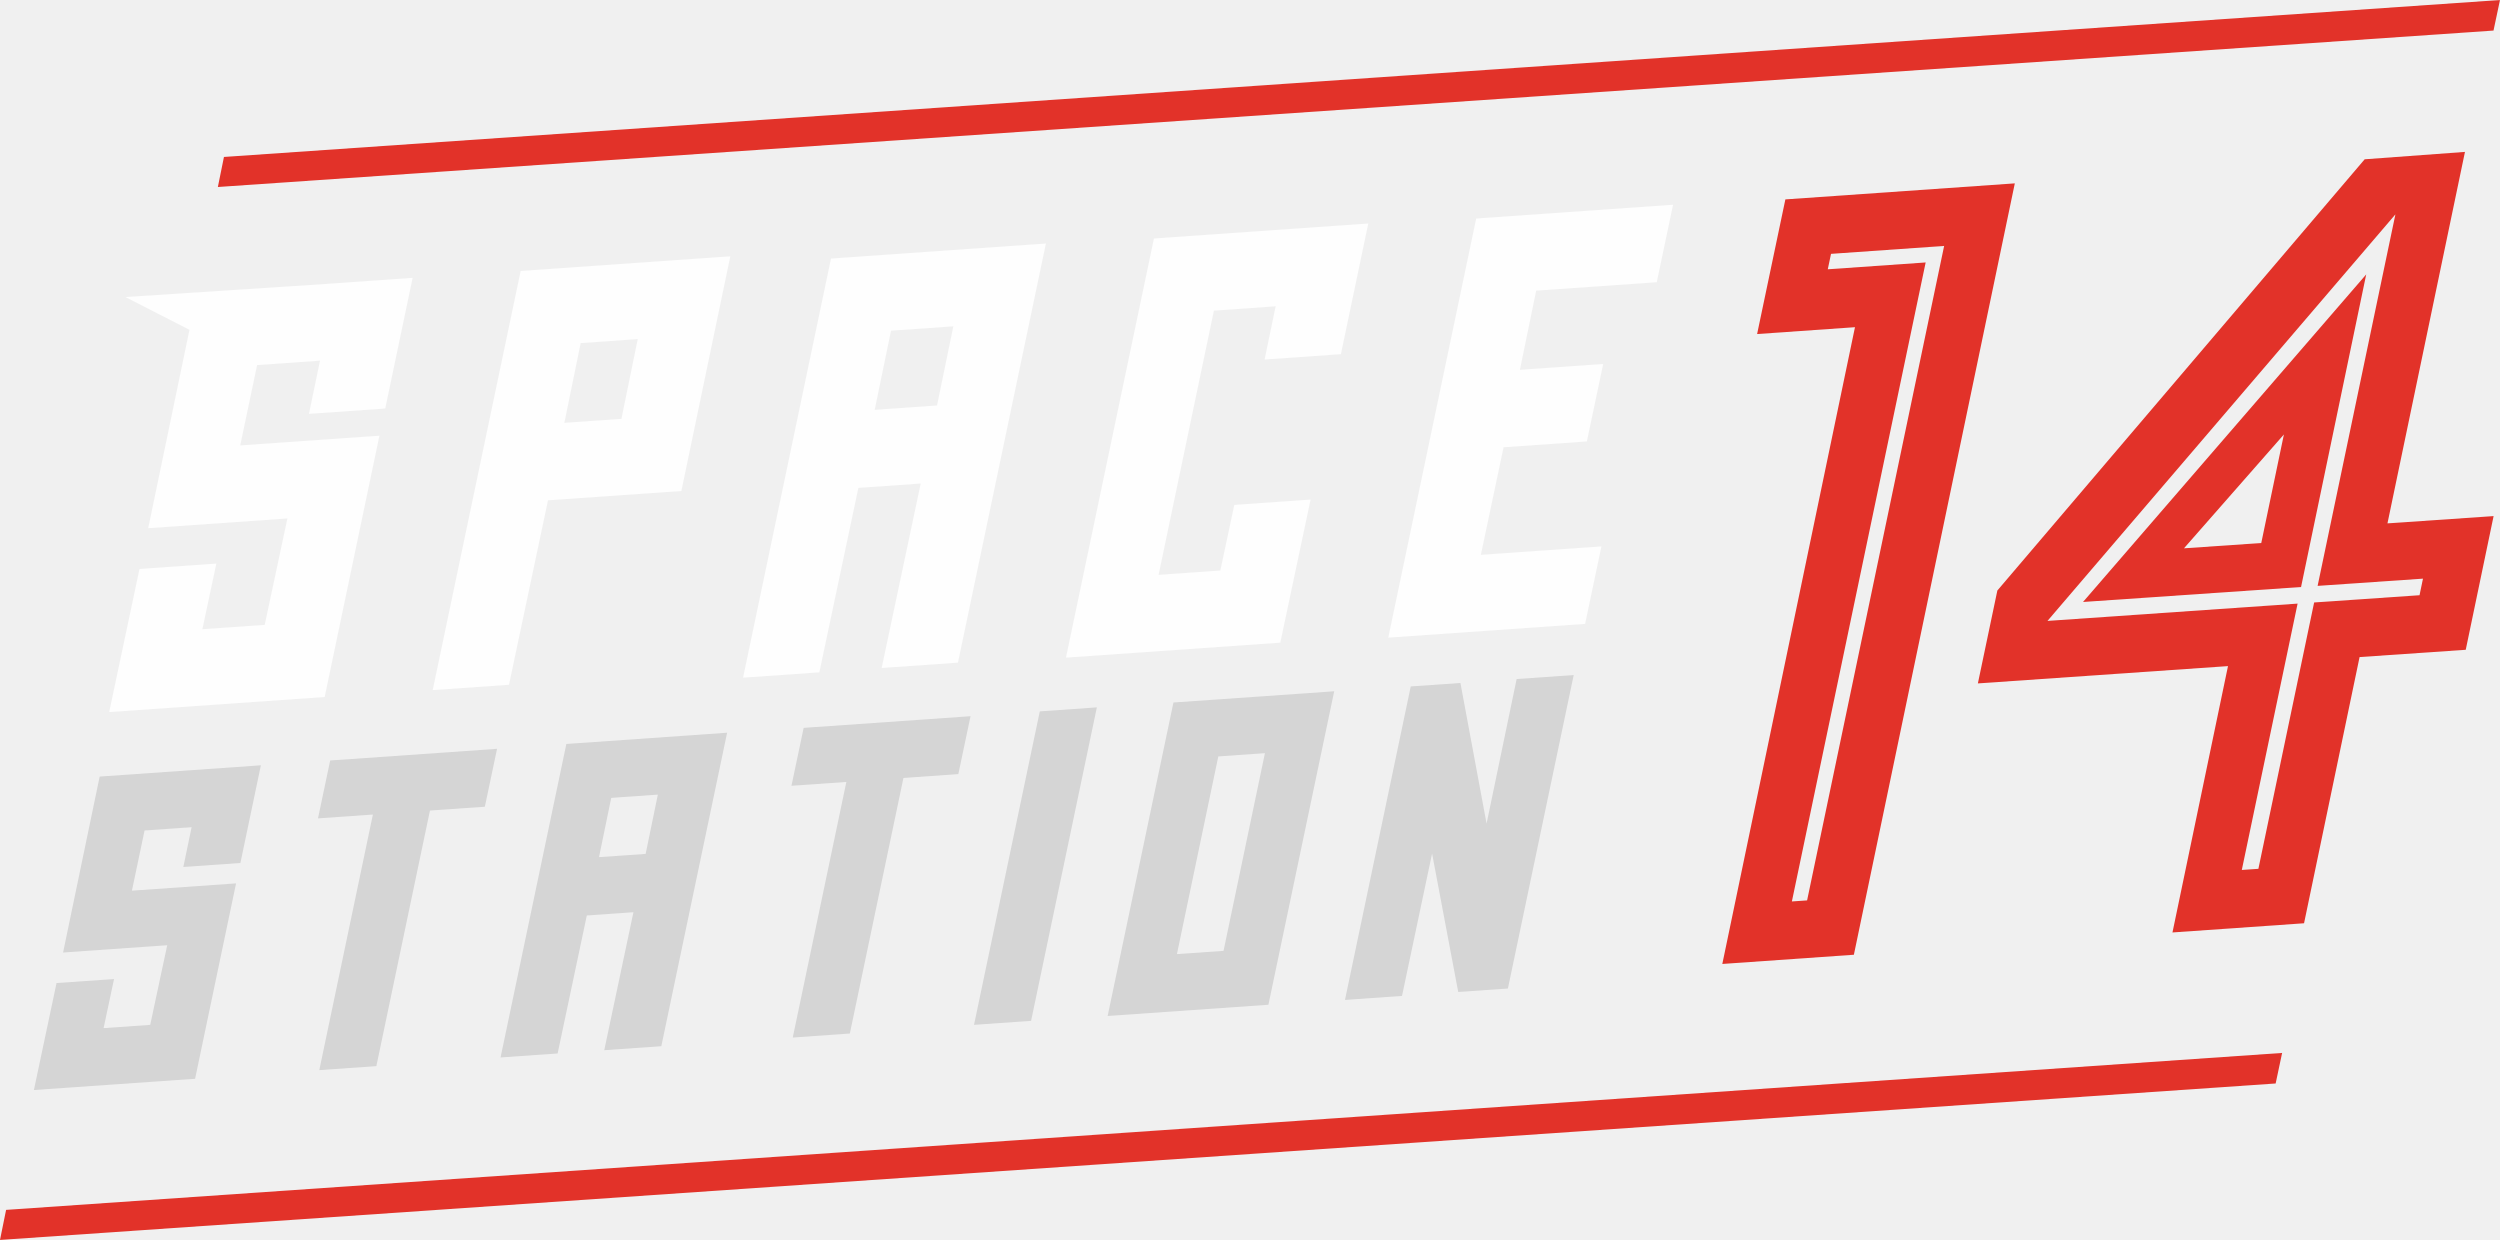
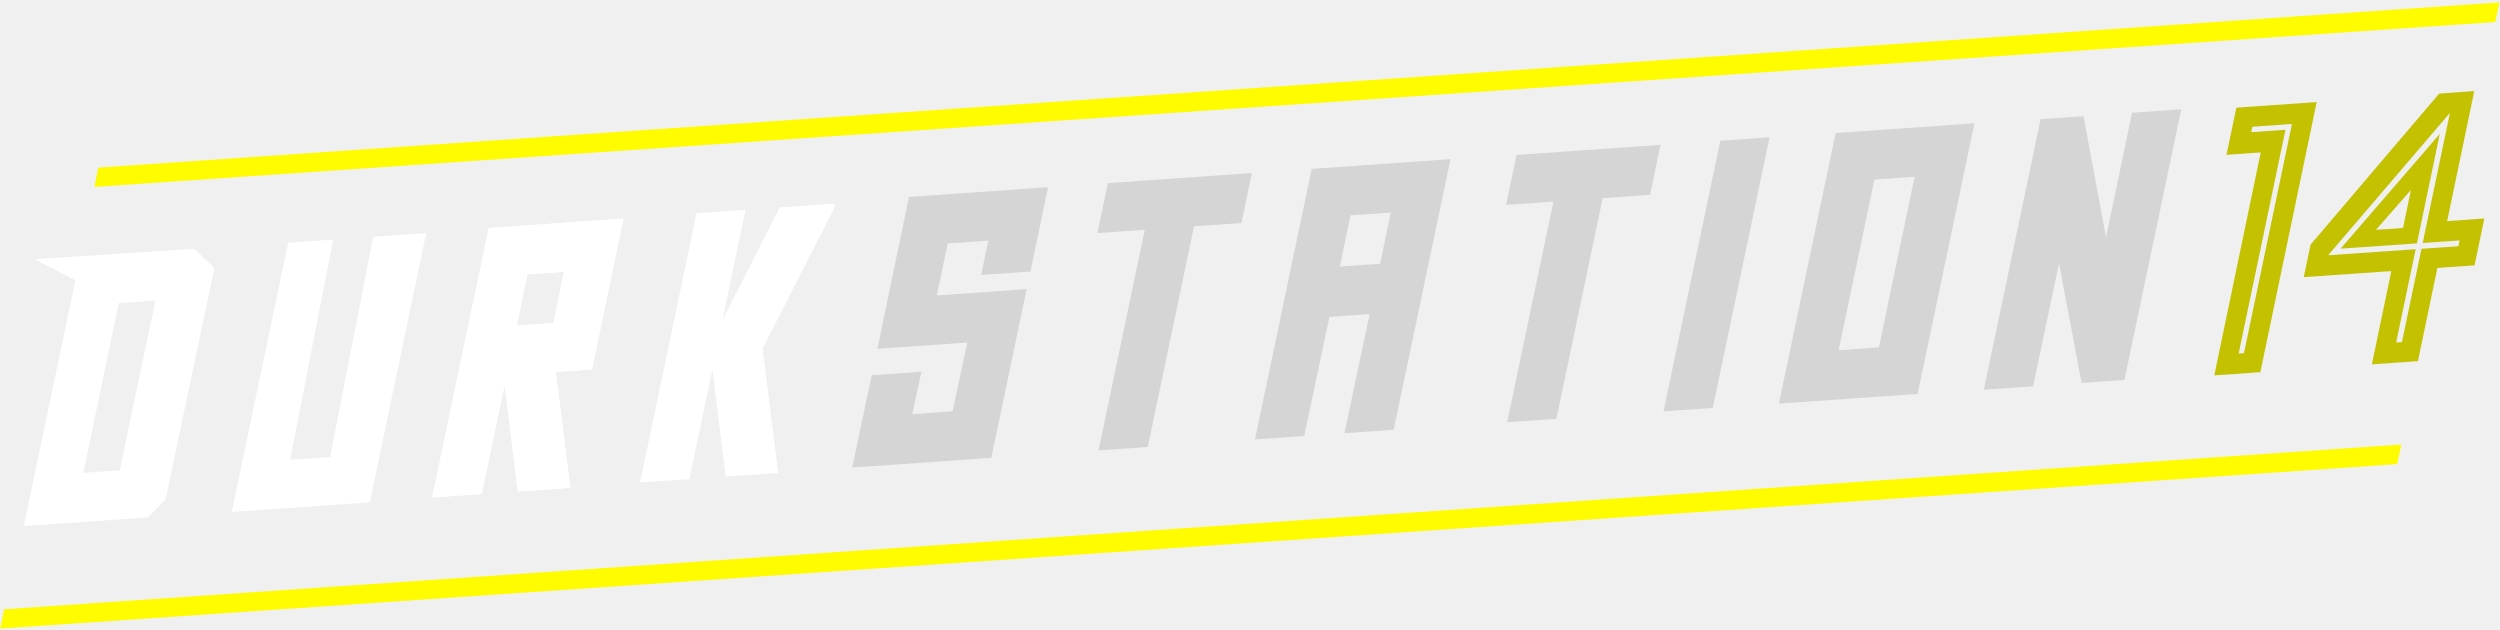
- <svg xmlns="http://www.w3.org/2000/svg" width="113.674mm" height="56.38mm" viewBox="0 0 113.674 56.38" version="1.1" id="svg3223">
-   <defs id="defs3217" />
-   <g id="layer1" transform="translate(-56.55604,-109.3041)">
-     <g transform="translate(-3.779915,-23.48222)" id="g2559">
-       <path id="path148" style="fill:#e23229;fill-opacity:1;fill-rule:nonzero;stroke:none;stroke-width:0.348" d="m 143.444,145.031 0.148,-0.702 5.143,-0.36 -6.231,29.758 -0.692,0.048 6.083,-29.055 z m 1.187,31.167 7.318,-35.074 -10.433,0.729 -1.285,6.122 4.45,-0.311 -6.032,28.953 z" />
-       <path id="path152" style="fill:#e23229;fill-opacity:1;fill-rule:nonzero;stroke:none;stroke-width:0.348" d="m 169.254,142.534 -3.537,16.892 4.791,-0.329 -0.157,0.754 -4.792,0.329 -2.535,12.111 -0.754,0.052 2.537,-12.111 -11.373,0.787 z m -18.985,21.327 11.373,-0.787 -2.525,12.111 5.983,-0.418 2.525,-12.104 4.827,-0.331 1.267,-6.079 -4.826,0.331 3.524,-16.891 -4.56,0.336 -16.702,19.608 z" />
-       <path id="path156" style="fill:#fefefe;fill-opacity:1;fill-rule:nonzero;stroke:none;stroke-width:0.348" d="m 88.592,151.832 -2.595,0.181 0.742,-3.627 2.595,-0.182 z m -4.582,-6.724 -3.999,19.056 3.469,-0.242 1.774,-8.388 6.064,-0.423 2.225,-10.67 z" />
-       <path id="path160" style="fill:#fefefe;fill-opacity:1;fill-rule:nonzero;stroke:none;stroke-width:0.348" d="m 100.85,147.822 2.834,-0.198 -0.742,3.6 -2.834,0.198 z m -6.727,15.777 3.469,-0.242 1.774,-8.387 2.834,-0.198 -1.775,8.387 3.469,-0.243 3.999,-19.056 -9.772,0.683 z" />
-       <path id="path164" style="fill:#fefefe;fill-opacity:1;fill-rule:nonzero;stroke:none;stroke-width:0.348" d="m 108.805,162.688 9.746,-0.681 1.377,-6.505 -3.469,0.243 -0.635,2.983 -2.807,0.197 2.515,-12.014 2.807,-0.198 -0.502,2.42 3.469,-0.243 1.245,-5.94 -9.746,0.681 z" />
-       <path id="path168" style="fill:#fefefe;fill-opacity:1;fill-rule:nonzero;stroke:none;stroke-width:0.348" d="m 135.668,145.618 0.741,-3.521 -8.951,0.626 -3.998,19.056 8.951,-0.626 0.741,-3.521 -5.482,0.383 1.033,-4.892 3.787,-0.265 0.742,-3.521 -3.787,0.265 0.741,-3.601 z" />
-       <path id="path172" style="fill:#d5d5d5;fill-opacity:1;fill-rule:nonzero;stroke:none;stroke-width:0.348" d="m 71.07,172.953 -4.735,0.331 0.574,-2.735 2.139,-0.15 -0.376,1.809 2.595,-0.181 0.931,-4.443 -7.33,0.512 -1.664,8.001 4.735,-0.331 -0.773,3.62 -2.12,0.148 0.476,-2.232 -2.615,0.182 -1.03,4.866 7.33,-0.512 z" />
-       <path id="path176" style="fill:#d5d5d5;fill-opacity:1;fill-rule:nonzero;stroke:none;stroke-width:0.348" d="m 74.795,169.998 2.496,-0.174 -2.437,11.621 2.595,-0.182 2.437,-11.621 2.496,-0.174 0.555,-2.634 -7.588,0.531 z" />
-       <path id="path180" style="fill:#d5d5d5;fill-opacity:1;fill-rule:nonzero;stroke:none;stroke-width:0.348" d="m 87.573,171.759 0.555,-2.693 2.12,-0.148 -0.555,2.694 z m 2.833,8.598 2.992,-14.255 -7.31,0.512 -2.992,14.255 2.595,-0.182 1.327,-6.274 2.12,-0.148 -1.327,6.274 z" />
-       <path id="path184" style="fill:#d5d5d5;fill-opacity:1;fill-rule:nonzero;stroke:none;stroke-width:0.348" d="m 98.978,179.781 2.437,-11.621 2.496,-0.175 0.555,-2.634 -7.588,0.531 -0.555,2.634 2.496,-0.174 -2.437,11.621 z" />
-       <path id="path188" style="fill:#d5d5d5;fill-opacity:1;fill-rule:nonzero;stroke:none;stroke-width:0.348" d="m 104.624,179.386 2.595,-0.181 2.991,-14.255 -2.595,0.182 z" />
-       <path id="path192" style="fill:#d5d5d5;fill-opacity:1;fill-rule:nonzero;stroke:none;stroke-width:0.348" d="m 115.732,167.181 2.12,-0.148 -1.882,8.987 -2.119,0.148 z m -5.032,11.802 7.31,-0.51 2.992,-14.255 -7.31,0.51 z" />
-       <path id="path196" style="fill:#d5d5d5;fill-opacity:1;fill-rule:nonzero;stroke:none;stroke-width:0.348" d="m 124.085,178.071 1.367,-6.475 1.189,6.296 2.259,-0.158 2.992,-14.255 -2.595,0.182 -1.367,6.574 -1.189,-6.395 -2.259,0.158 -2.991,14.255 z" />
-       <path id="path200" style="fill:#fefefe;fill-opacity:1;fill-rule:nonzero;stroke:none;stroke-width:0.348" d="m 66.678,158.658 -1.377,6.505 9.798,-0.685 2.489,-11.88 -6.329,0.442 0.768,-3.655 2.86,-0.2 -0.503,2.419 3.469,-0.243 1.245,-5.94 -4.328,0.303 -8.729,0.57 2.91,1.489 -1.876,9.019 6.329,-0.442 -1.032,4.84 -2.834,0.197 0.635,-2.984 z" />
-       <path id="path204" style="fill:#e23229;fill-opacity:1;fill-rule:nonzero;stroke:none;stroke-width:0.348" d="m 70.519,139.923 -0.277,1.366 103.473,-7.113 0.294,-1.389 z" />
-       <path id="path208" style="fill:#e23229;fill-opacity:1;fill-rule:nonzero;stroke:none;stroke-width:0.348" d="m 60.336,189.166 103.473,-7.114 0.294,-1.389 -103.49,7.136 z" />
-       <path id="path1772" d="m 167.927,145.263 -12.877,14.895 9.914,-0.68 z m -3.743,7.278 -1.029,4.936 -3.515,0.241 z" style="fill:#e23229;fill-opacity:1;stroke:none;stroke-width:0.263px;stroke-linecap:butt;stroke-linejoin:miter;stroke-opacity:1" />
-     </g>
+ <svg xmlns="http://www.w3.org/2000/svg" width="1001" height="252" viewBox="0 0 1001 252" fill="none">
+   <g clip-path="url(#clip0_235_486)">
+     <path d="M39.377 67.103L37.8 74.846L999.117 8.816L1000.78 0.957L39.377 67.103Z" fill="#FFFC00" />
+     <path d="M0.071 251.687L959.839 185.832L961.504 177.974L1.624 243.959L0.071 251.687Z" fill="#FFFC00" />
+     <path fill-rule="evenodd" clip-rule="evenodd" d="M9.521 210.625L30.17 112.246L13.778 103.782L77.772 99.637L85.838 107.27L66.285 200.063L59.114 207.177L9.521 210.625ZM33.351 189.313L48.025 188.329L52.225 167.785L62.259 120.329L47.573 121.335L33.351 189.313Z" fill="white" />
+     <path d="M133.422 95.916L149.452 94.794L132.183 182.975L116.153 184.097L133.422 95.916ZM92.777 204.995L112.402 203.626L128.431 202.504L148.057 201.129L170.678 93.309L115.4 97.175L92.777 204.995Z" fill="white" />
+     <path d="M221.609 129.35L206.927 130.374L211.123 109.853L225.803 108.824L221.609 129.35ZM195.691 91.306L173.072 199.172L192.828 197.796L202.046 154.089L207.349 196.784L228.368 195.319L222.561 148.916L237.037 147.906L249.622 87.534L195.691 91.306Z" fill="white" />
+     <path d="M228.368 195.319L207.349 196.784L202.046 154.089L192.828 197.796L173.072 199.172L195.691 91.306L211.123 109.853L206.927 130.374L221.609 129.35L225.803 108.824L211.123 109.853L195.691 91.306L249.622 87.534L237.037 147.906L222.561 148.916L228.368 195.319Z" fill="white" />
+     <path d="M311.566 189.338L290.546 190.802L285.244 148.107L276.025 191.814L256.27 193.191L278.897 85.386L298.502 84.013L289.237 128.223L312.239 83.051L334.305 81.506L333.852 83.662L305.34 139.596L311.566 189.338Z" fill="white" />
+     <path d="M411.082 115.762L375.096 118.277L379.463 97.488L395.722 96.35L392.862 110.104L412.588 108.727L419.663 74.949L363.952 78.84L351.308 139.666L387.293 137.152L381.418 164.673L365.307 165.801L368.923 148.835L349.048 150.222L341.217 187.215L396.928 183.324L411.082 115.762Z" fill="#D5D5D5" />
+     <path d="M439.393 93.336L458.364 92.012L439.845 180.355L459.57 178.972L478.091 90.628L497.061 89.304L501.277 69.277L443.61 73.311L439.393 93.336Z" fill="#D5D5D5" />
+     <path d="M536.51 106.716L540.725 86.242L556.836 85.114L552.618 105.59L536.51 106.716ZM558.038 172.078L580.778 63.711L525.216 67.6L502.48 175.967L522.204 174.583L532.292 126.89L548.403 125.761L538.315 173.458L558.038 172.078Z" fill="#D5D5D5" />
+     <path d="M623.191 167.684L641.712 79.341L660.683 78.009L664.901 57.987L607.233 62.021L603.018 82.043L621.988 80.718L603.469 169.062L623.191 167.684Z" fill="#D5D5D5" />
+     <path d="M666.072 164.719L685.796 163.343L708.532 54.976L688.808 56.359L666.072 164.719Z" fill="#D5D5D5" />
+     <path d="M750.511 71.898L766.623 70.77L752.316 139.094L736.207 140.222L750.511 71.898ZM712.267 161.618L767.825 157.738L790.561 49.37L735.001 53.251L712.267 161.618Z" fill="#D5D5D5" />
+     <path d="M814.05 154.685L824.436 105.461L833.469 153.323L850.635 152.123L873.374 43.755L853.65 45.139L843.258 95.111L834.225 46.495L817.06 47.696L794.329 156.063L814.05 154.685Z" fill="#D5D5D5" />
+     <path d="M901.388 52.913L901.845 50.747L917.699 49.638L898.491 141.396L896.358 141.545L915.109 51.954L901.388 52.913ZM905.046 149.016L927.607 40.866L895.445 43.114L891.483 61.993L905.202 61.033L886.605 150.31L905.046 149.016Z" fill="#C3C100" />
+     <path d="M980.953 45.204L970.051 97.291L984.821 96.277L984.337 98.602L969.564 99.616L961.747 136.96L959.423 137.12L967.244 99.776L932.184 102.204L980.953 45.204ZM922.427 110.966L957.487 108.538L949.704 145.883L968.149 144.593L975.933 107.27L990.813 106.249L994.719 87.504L979.843 88.525L990.706 36.442L976.649 37.477L925.16 97.938L922.427 110.966Z" fill="#C3C100" />
+     <path d="M976.885 53.622L937.188 99.551L967.749 97.454L976.885 53.622ZM965.346 76.063L962.174 91.283L951.336 92.027L965.346 76.063Z" fill="#C3C100" />
  </g>
+   <defs>
+     <clipPath id="clip0_235_486">
+       <rect width="1000.71" height="250.73" fill="white" transform="translate(0.0712891 0.957458)" />
+     </clipPath>
+   </defs>
</svg>
